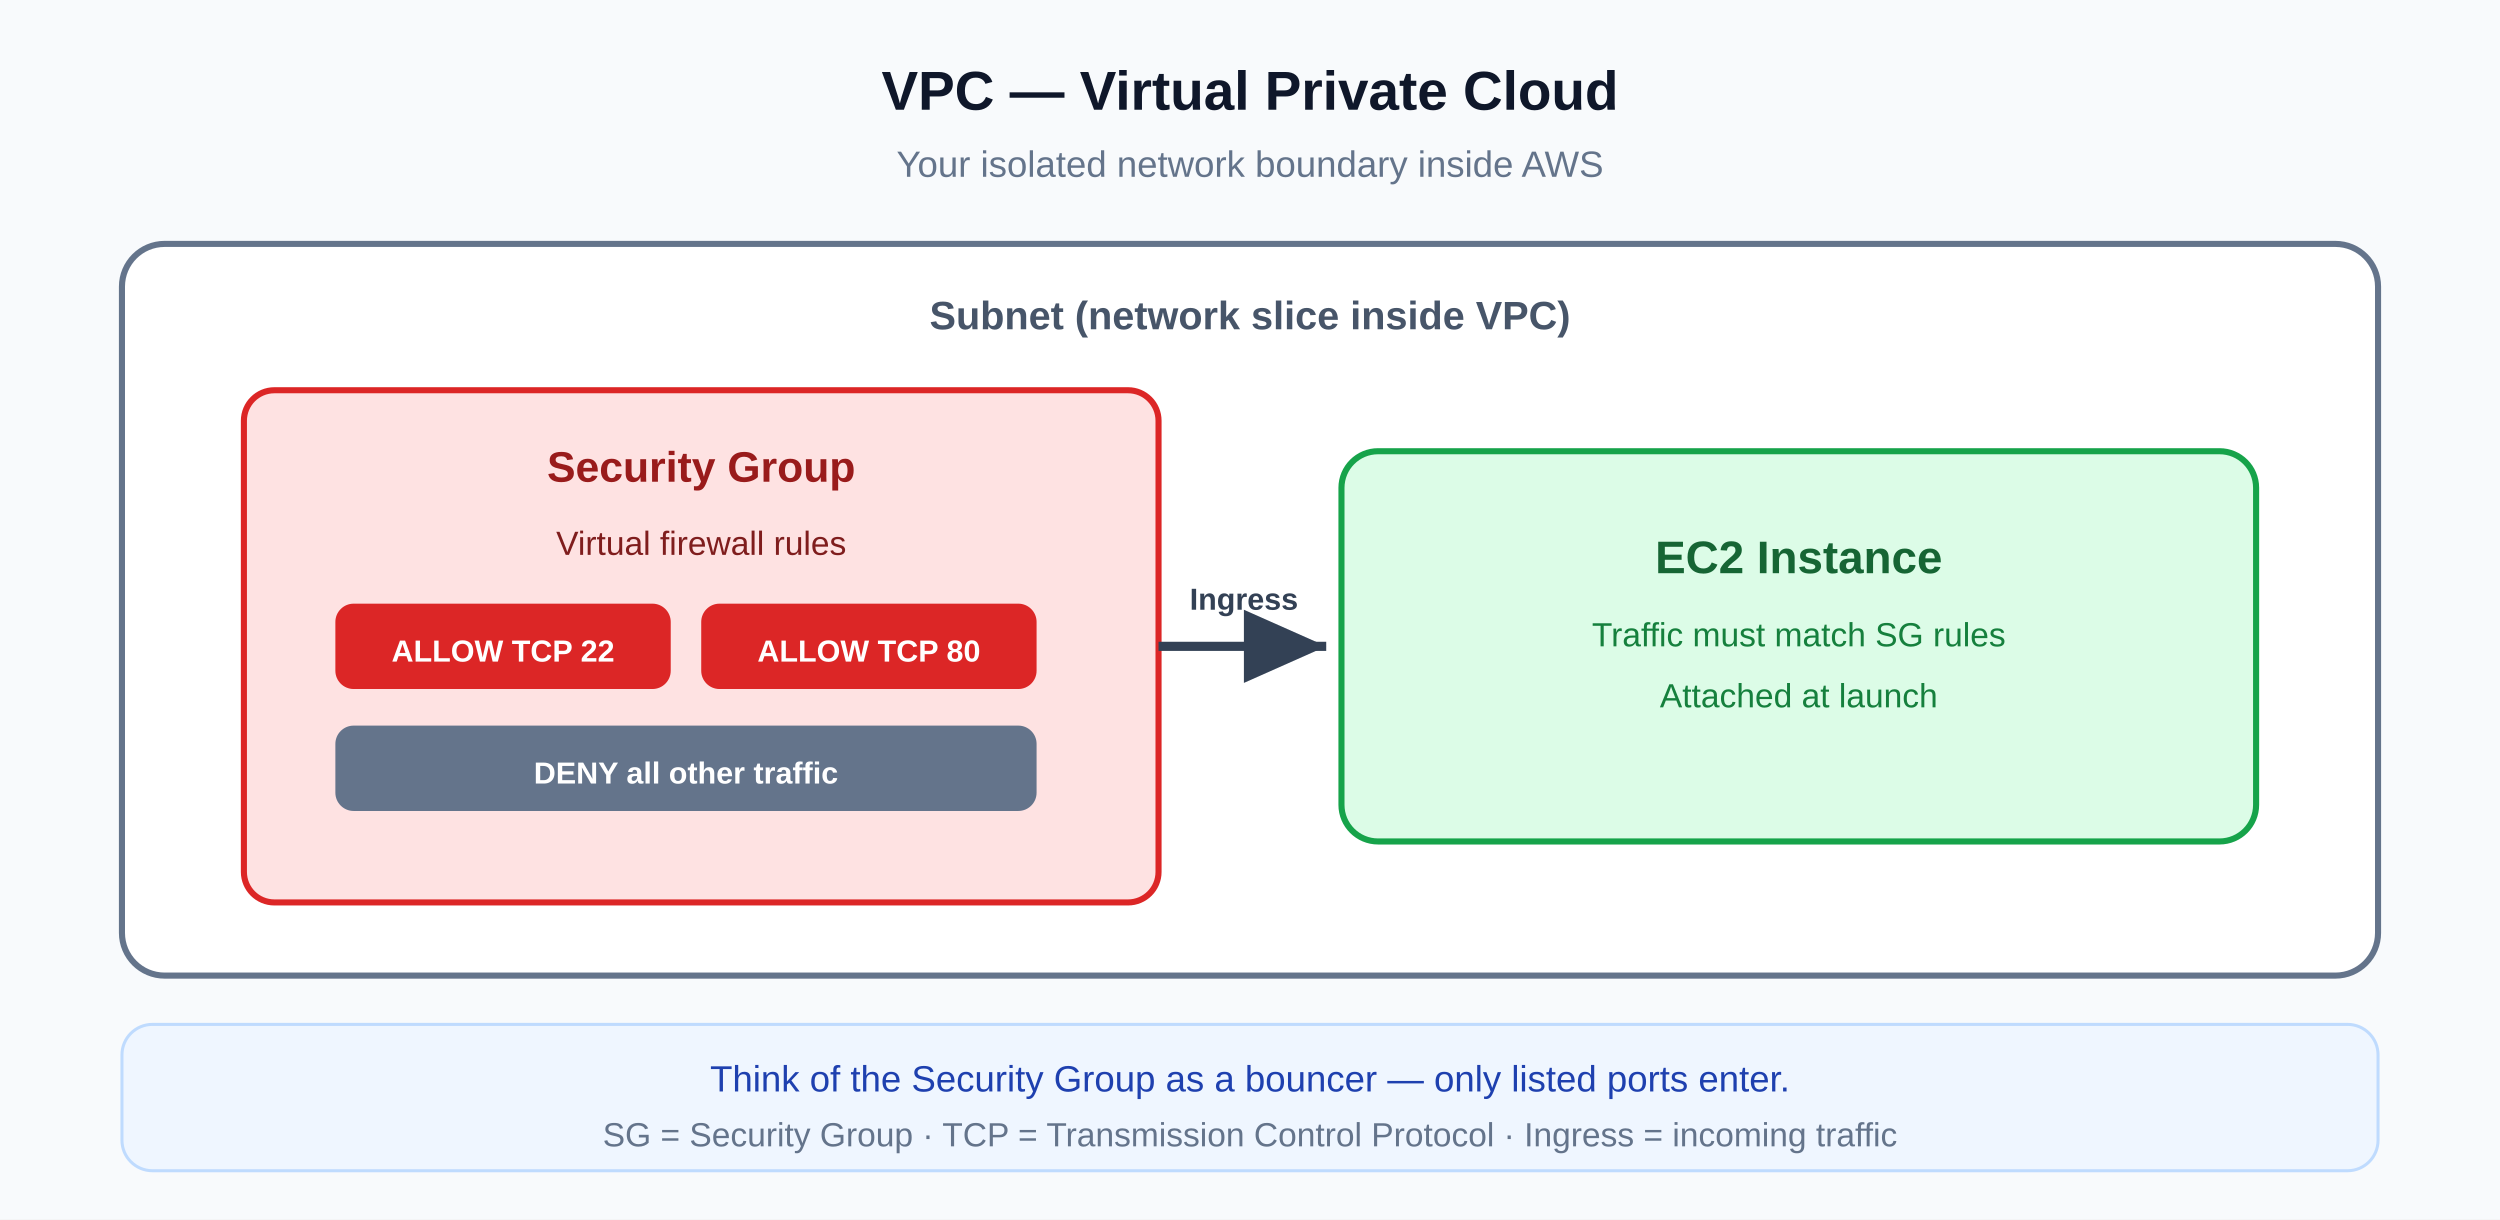
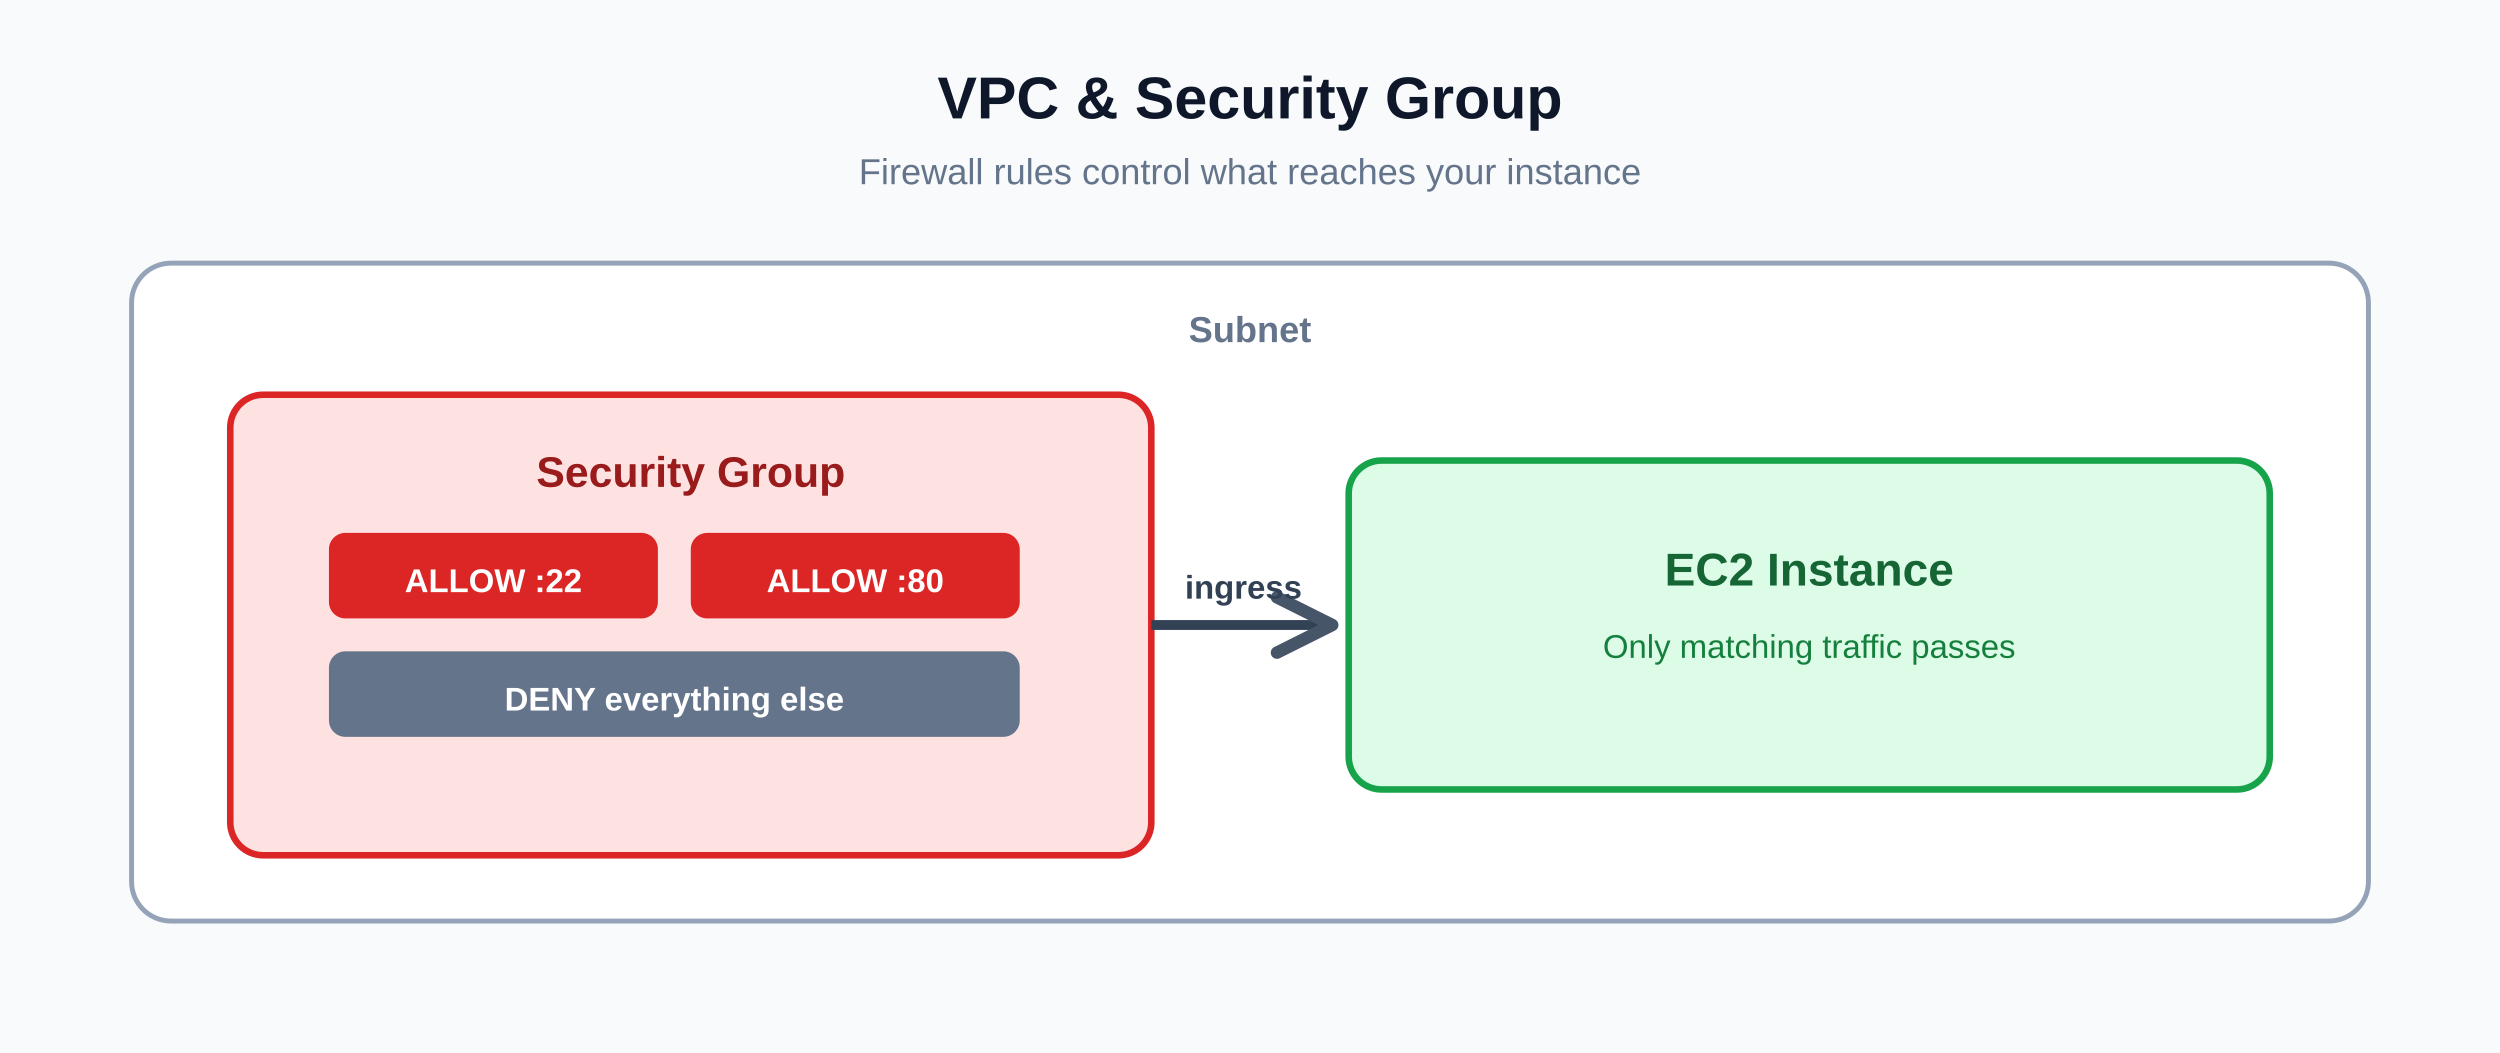
- <svg xmlns="http://www.w3.org/2000/svg" viewBox="0 0 820 400" role="img" aria-label="VPC networking">
+ <svg xmlns="http://www.w3.org/2000/svg" viewBox="0 0 760 320" role="img" aria-label="VPC networking">
  <defs>
-     <marker id="va" markerWidth="10" markerHeight="8" refX="9" refY="4" orient="auto">
-       <path d="M0,0 L9,4 L0,8Z" fill="#334155" />
+     <marker id="a" viewBox="0 0 10 10" refX="9" refY="5" markerWidth="7" markerHeight="7" orient="auto">
+       <path d="M1 1 L9 5 L1 9" fill="none" stroke="#475569" stroke-width="1.8" stroke-linecap="round" stroke-linejoin="round" />
    </marker>
  </defs>
-   <rect width="820" height="400" fill="#F8FAFC" />
-   <text x="410" y="36" text-anchor="middle" font-family="Arial, Helvetica, Sans-serif" font-size="18" font-weight="700" fill="#0F172A">VPC — Virtual Private Cloud</text>
-   <text x="410" y="58" text-anchor="middle" font-family="Arial, Helvetica, Sans-serif" font-size="12" fill="#64748B">Your isolated network boundary inside AWS</text>
-   <rect x="40" y="80" width="740" height="240" rx="14" fill="#FFF" stroke="#64748B" stroke-width="2" />
-   <text x="410" y="108" text-anchor="middle" font-family="Arial, Helvetica, Sans-serif" font-size="13" font-weight="600" fill="#475569">Subnet (network slice inside VPC)</text>
-   <rect x="80" y="128" width="300" height="168" rx="10" fill="#FEE2E2" stroke="#DC2626" stroke-width="2" />
-   <text x="230" y="158" text-anchor="middle" font-family="Arial, Helvetica, Sans-serif" font-size="14" font-weight="700" fill="#991B1B">Security Group</text>
-   <text x="230" y="182" text-anchor="middle" font-family="Arial, Helvetica, Sans-serif" font-size="11" fill="#7F1D1D">Virtual firewall rules</text>
-   <rect x="110" y="198" width="110" height="28" rx="6" fill="#DC2626" />
-   <text x="165" y="217" text-anchor="middle" font-family="Arial, Helvetica, Sans-serif" font-size="10" font-weight="600" fill="#FFF">ALLOW TCP 22</text>
-   <rect x="230" y="198" width="110" height="28" rx="6" fill="#DC2626" />
-   <text x="285" y="217" text-anchor="middle" font-family="Arial, Helvetica, Sans-serif" font-size="10" font-weight="600" fill="#FFF">ALLOW TCP 80</text>
-   <rect x="110" y="238" width="230" height="28" rx="6" fill="#64748B" />
-   <text x="225" y="257" text-anchor="middle" font-family="Arial, Helvetica, Sans-serif" font-size="10" font-weight="600" fill="#FFF">DENY all other traffic</text>
-   <rect x="440" y="148" width="300" height="128" rx="12" fill="#DCFCE7" stroke="#16A34A" stroke-width="2" />
-   <text x="590" y="188" text-anchor="middle" font-family="Arial, Helvetica, Sans-serif" font-size="15" font-weight="700" fill="#166534">EC2 Instance</text>
-   <text x="590" y="212" text-anchor="middle" font-family="Arial, Helvetica, Sans-serif" font-size="11" fill="#15803D">Traffic must match SG rules</text>
-   <text x="590" y="232" text-anchor="middle" font-family="Arial, Helvetica, Sans-serif" font-size="11" fill="#15803D">Attached at launch</text>
-   <line x1="380" y1="212" x2="435" y2="212" stroke="#334155" stroke-width="3" marker-end="url(#va)" />
-   <text x="408" y="200" text-anchor="middle" font-family="Arial, Helvetica, Sans-serif" font-size="10" font-weight="600" fill="#334155">Ingress</text>
-   <rect x="40" y="336" width="740" height="48" rx="10" fill="#EFF6FF" stroke="#BFDBFE" />
-   <text x="410" y="358" text-anchor="middle" font-family="Arial, Helvetica, Sans-serif" font-size="12" fill="#1E40AF">Think of the Security Group as a bouncer — only listed ports enter.</text>
-   <text x="410" y="376" text-anchor="middle" font-family="Arial, Helvetica, Sans-serif" font-size="11" fill="#64748B">SG = Security Group · TCP = Transmission Control Protocol · Ingress = incoming traffic</text>
+   <rect width="760" height="320" fill="#F8FAFC" />
+   <text x="380" y="36" text-anchor="middle" font-family="Arial, Helvetica, Sans-serif" font-size="18" font-weight="700" fill="#0F172A">VPC &amp; Security Group</text>
+   <text x="380" y="56" text-anchor="middle" font-family="Arial, Helvetica, Sans-serif" font-size="11" fill="#64748B">Firewall rules control what reaches your instance</text>
+   <rect x="40" y="80" width="680" height="200" rx="12" fill="#FFF" stroke="#94A3B8" stroke-width="1.5" />
+   <text x="380" y="104" text-anchor="middle" font-family="Arial, Helvetica, Sans-serif" font-size="11" font-weight="600" fill="#64748B">Subnet</text>
+   <rect x="70" y="120" width="280" height="140" rx="10" fill="#FEE2E2" stroke="#DC2626" stroke-width="2" />
+   <text x="210" y="148" text-anchor="middle" font-family="Arial, Helvetica, Sans-serif" font-size="13" font-weight="700" fill="#991B1B">Security Group</text>
+   <rect x="100" y="162" width="100" height="26" rx="5" fill="#DC2626" />
+   <text x="150" y="180" text-anchor="middle" font-family="Arial, Helvetica, Sans-serif" font-size="10" font-weight="600" fill="#FFF">ALLOW :22</text>
+   <rect x="210" y="162" width="100" height="26" rx="5" fill="#DC2626" />
+   <text x="260" y="180" text-anchor="middle" font-family="Arial, Helvetica, Sans-serif" font-size="10" font-weight="600" fill="#FFF">ALLOW :80</text>
+   <rect x="100" y="198" width="210" height="26" rx="5" fill="#64748B" />
+   <text x="205" y="216" text-anchor="middle" font-family="Arial, Helvetica, Sans-serif" font-size="10" font-weight="600" fill="#FFF">DENY everything else</text>
+   <rect x="410" y="140" width="280" height="100" rx="10" fill="#DCFCE7" stroke="#16A34A" stroke-width="2" />
+   <text x="550" y="178" text-anchor="middle" font-family="Arial, Helvetica, Sans-serif" font-size="14" font-weight="700" fill="#166534">EC2 Instance</text>
+   <text x="550" y="200" text-anchor="middle" font-family="Arial, Helvetica, Sans-serif" font-size="10" fill="#15803D">Only matching traffic passes</text>
+   <line x1="350" y1="190" x2="405" y2="190" stroke="#334155" stroke-width="3" marker-end="url(#a)" />
+   <text x="378" y="182" text-anchor="middle" font-family="Arial, Helvetica, Sans-serif" font-size="10" font-weight="600" fill="#334155">ingress</text>
</svg>
